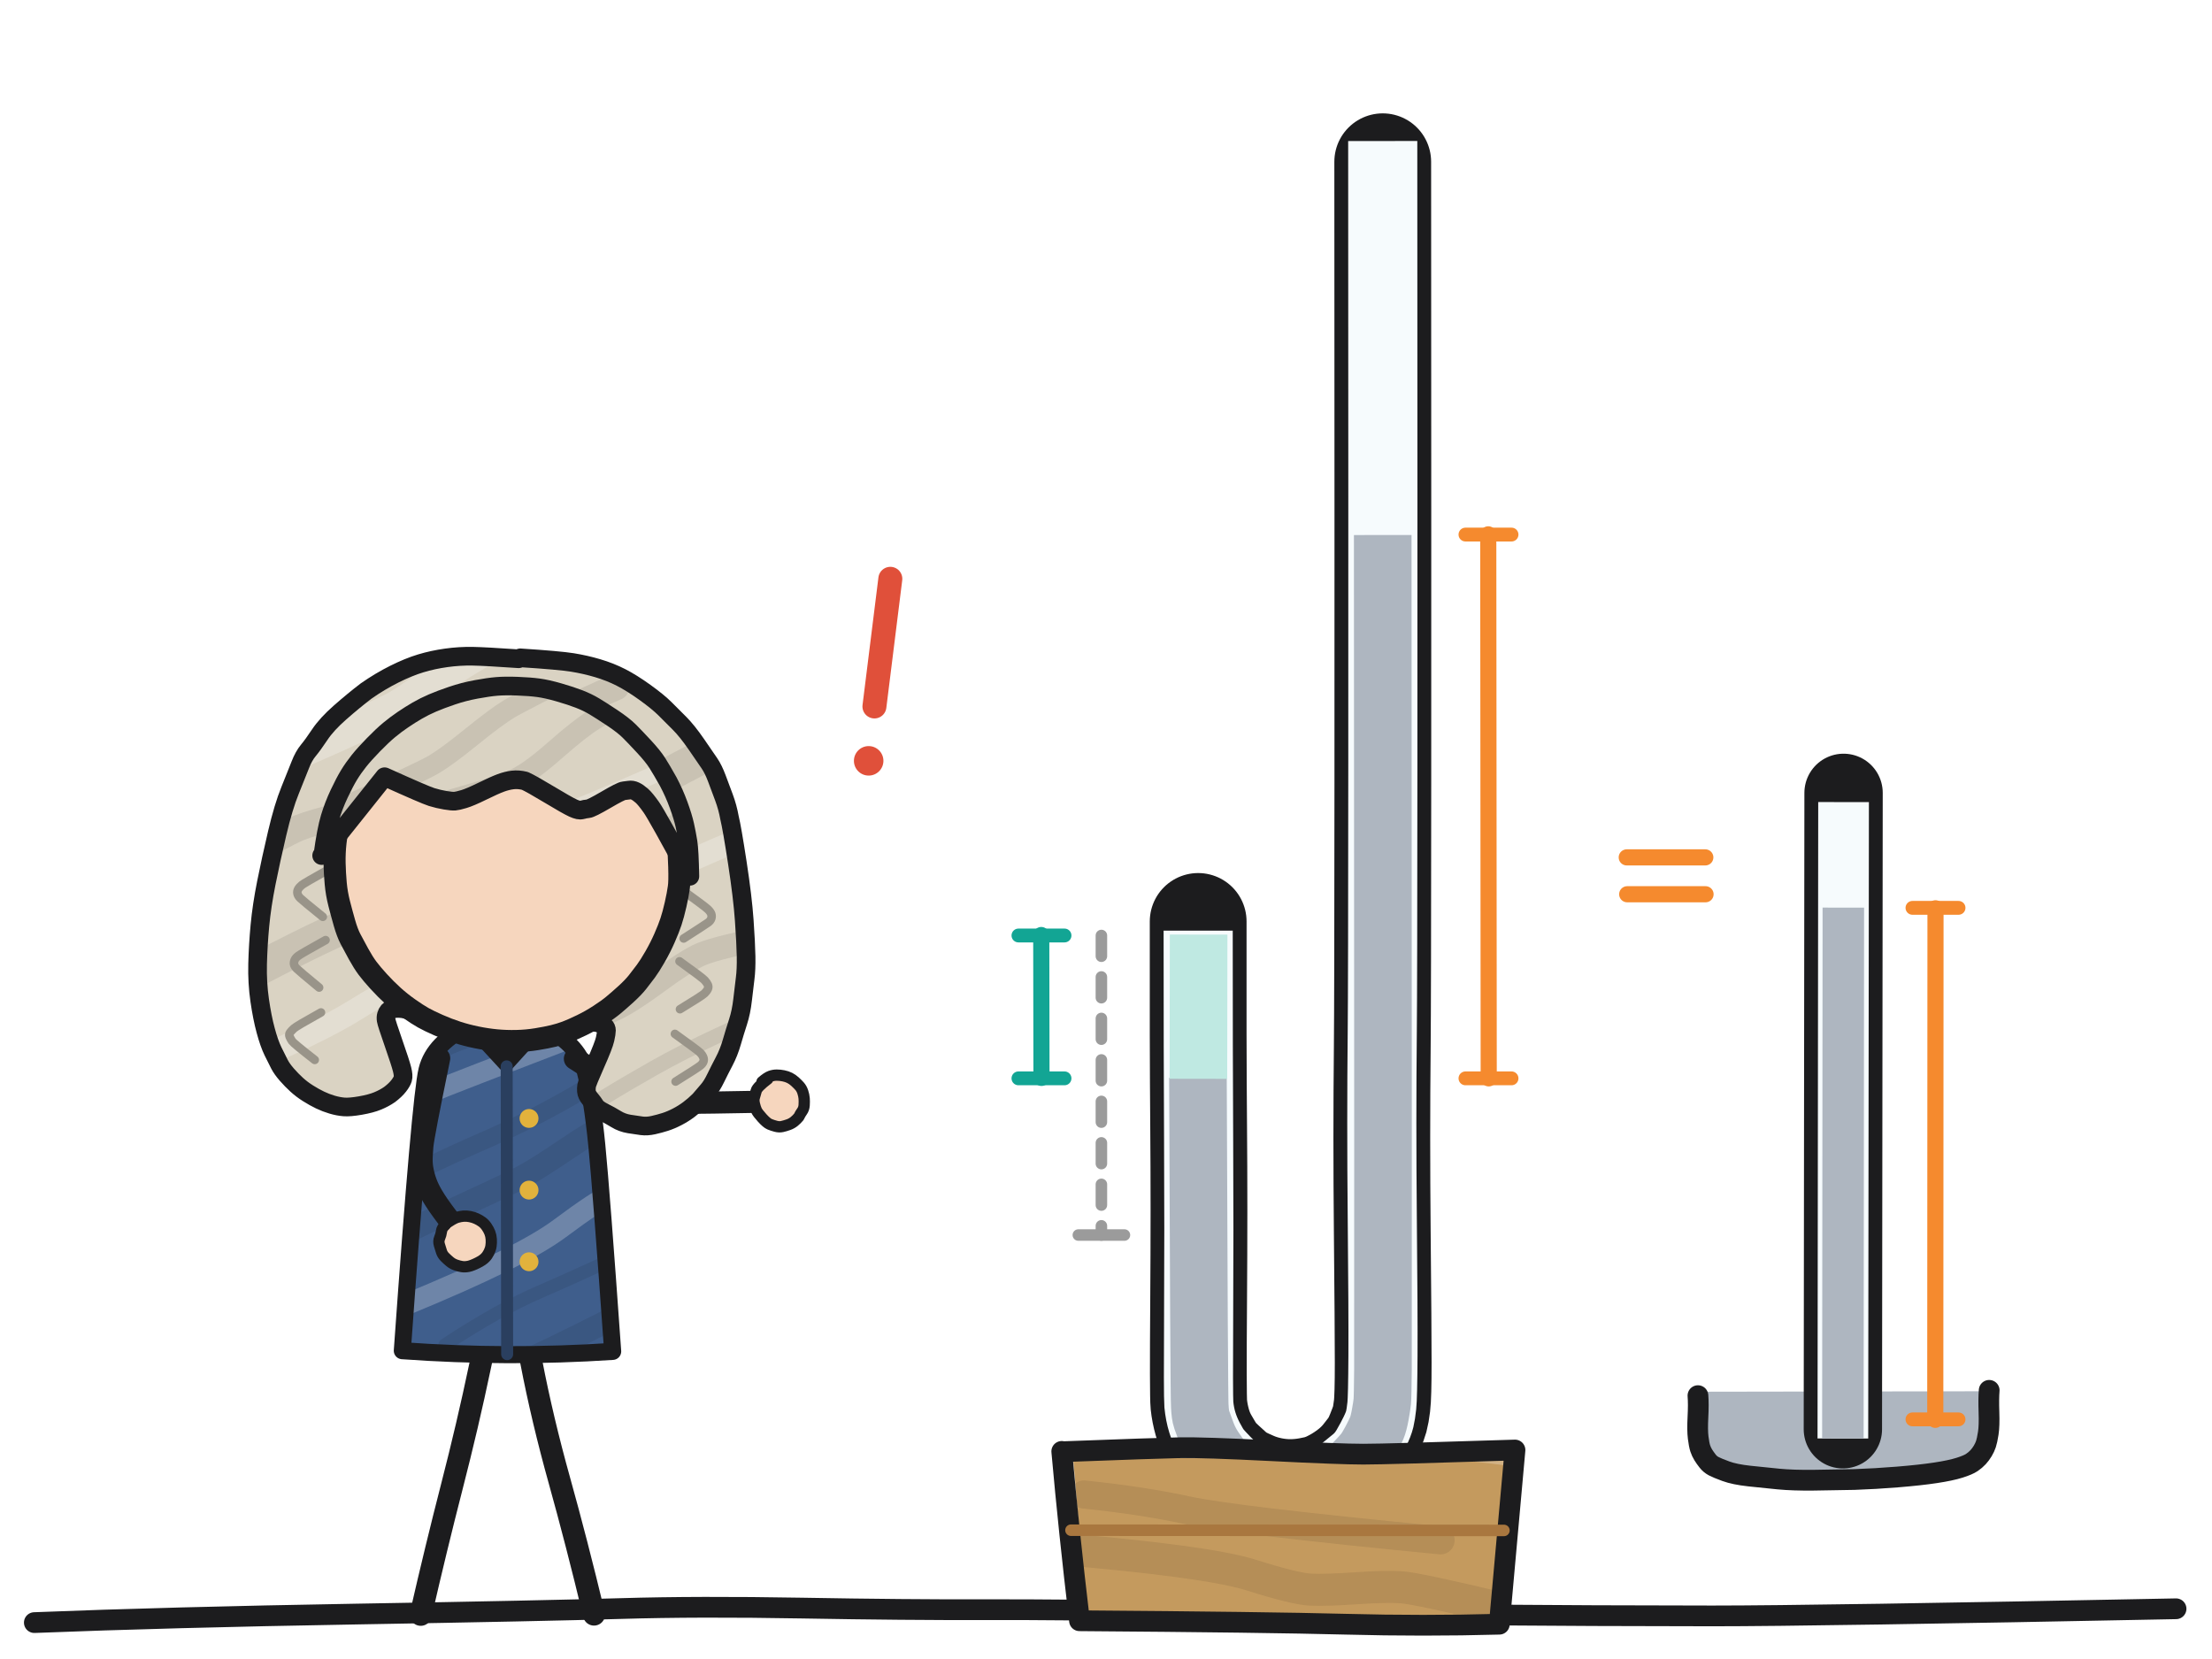
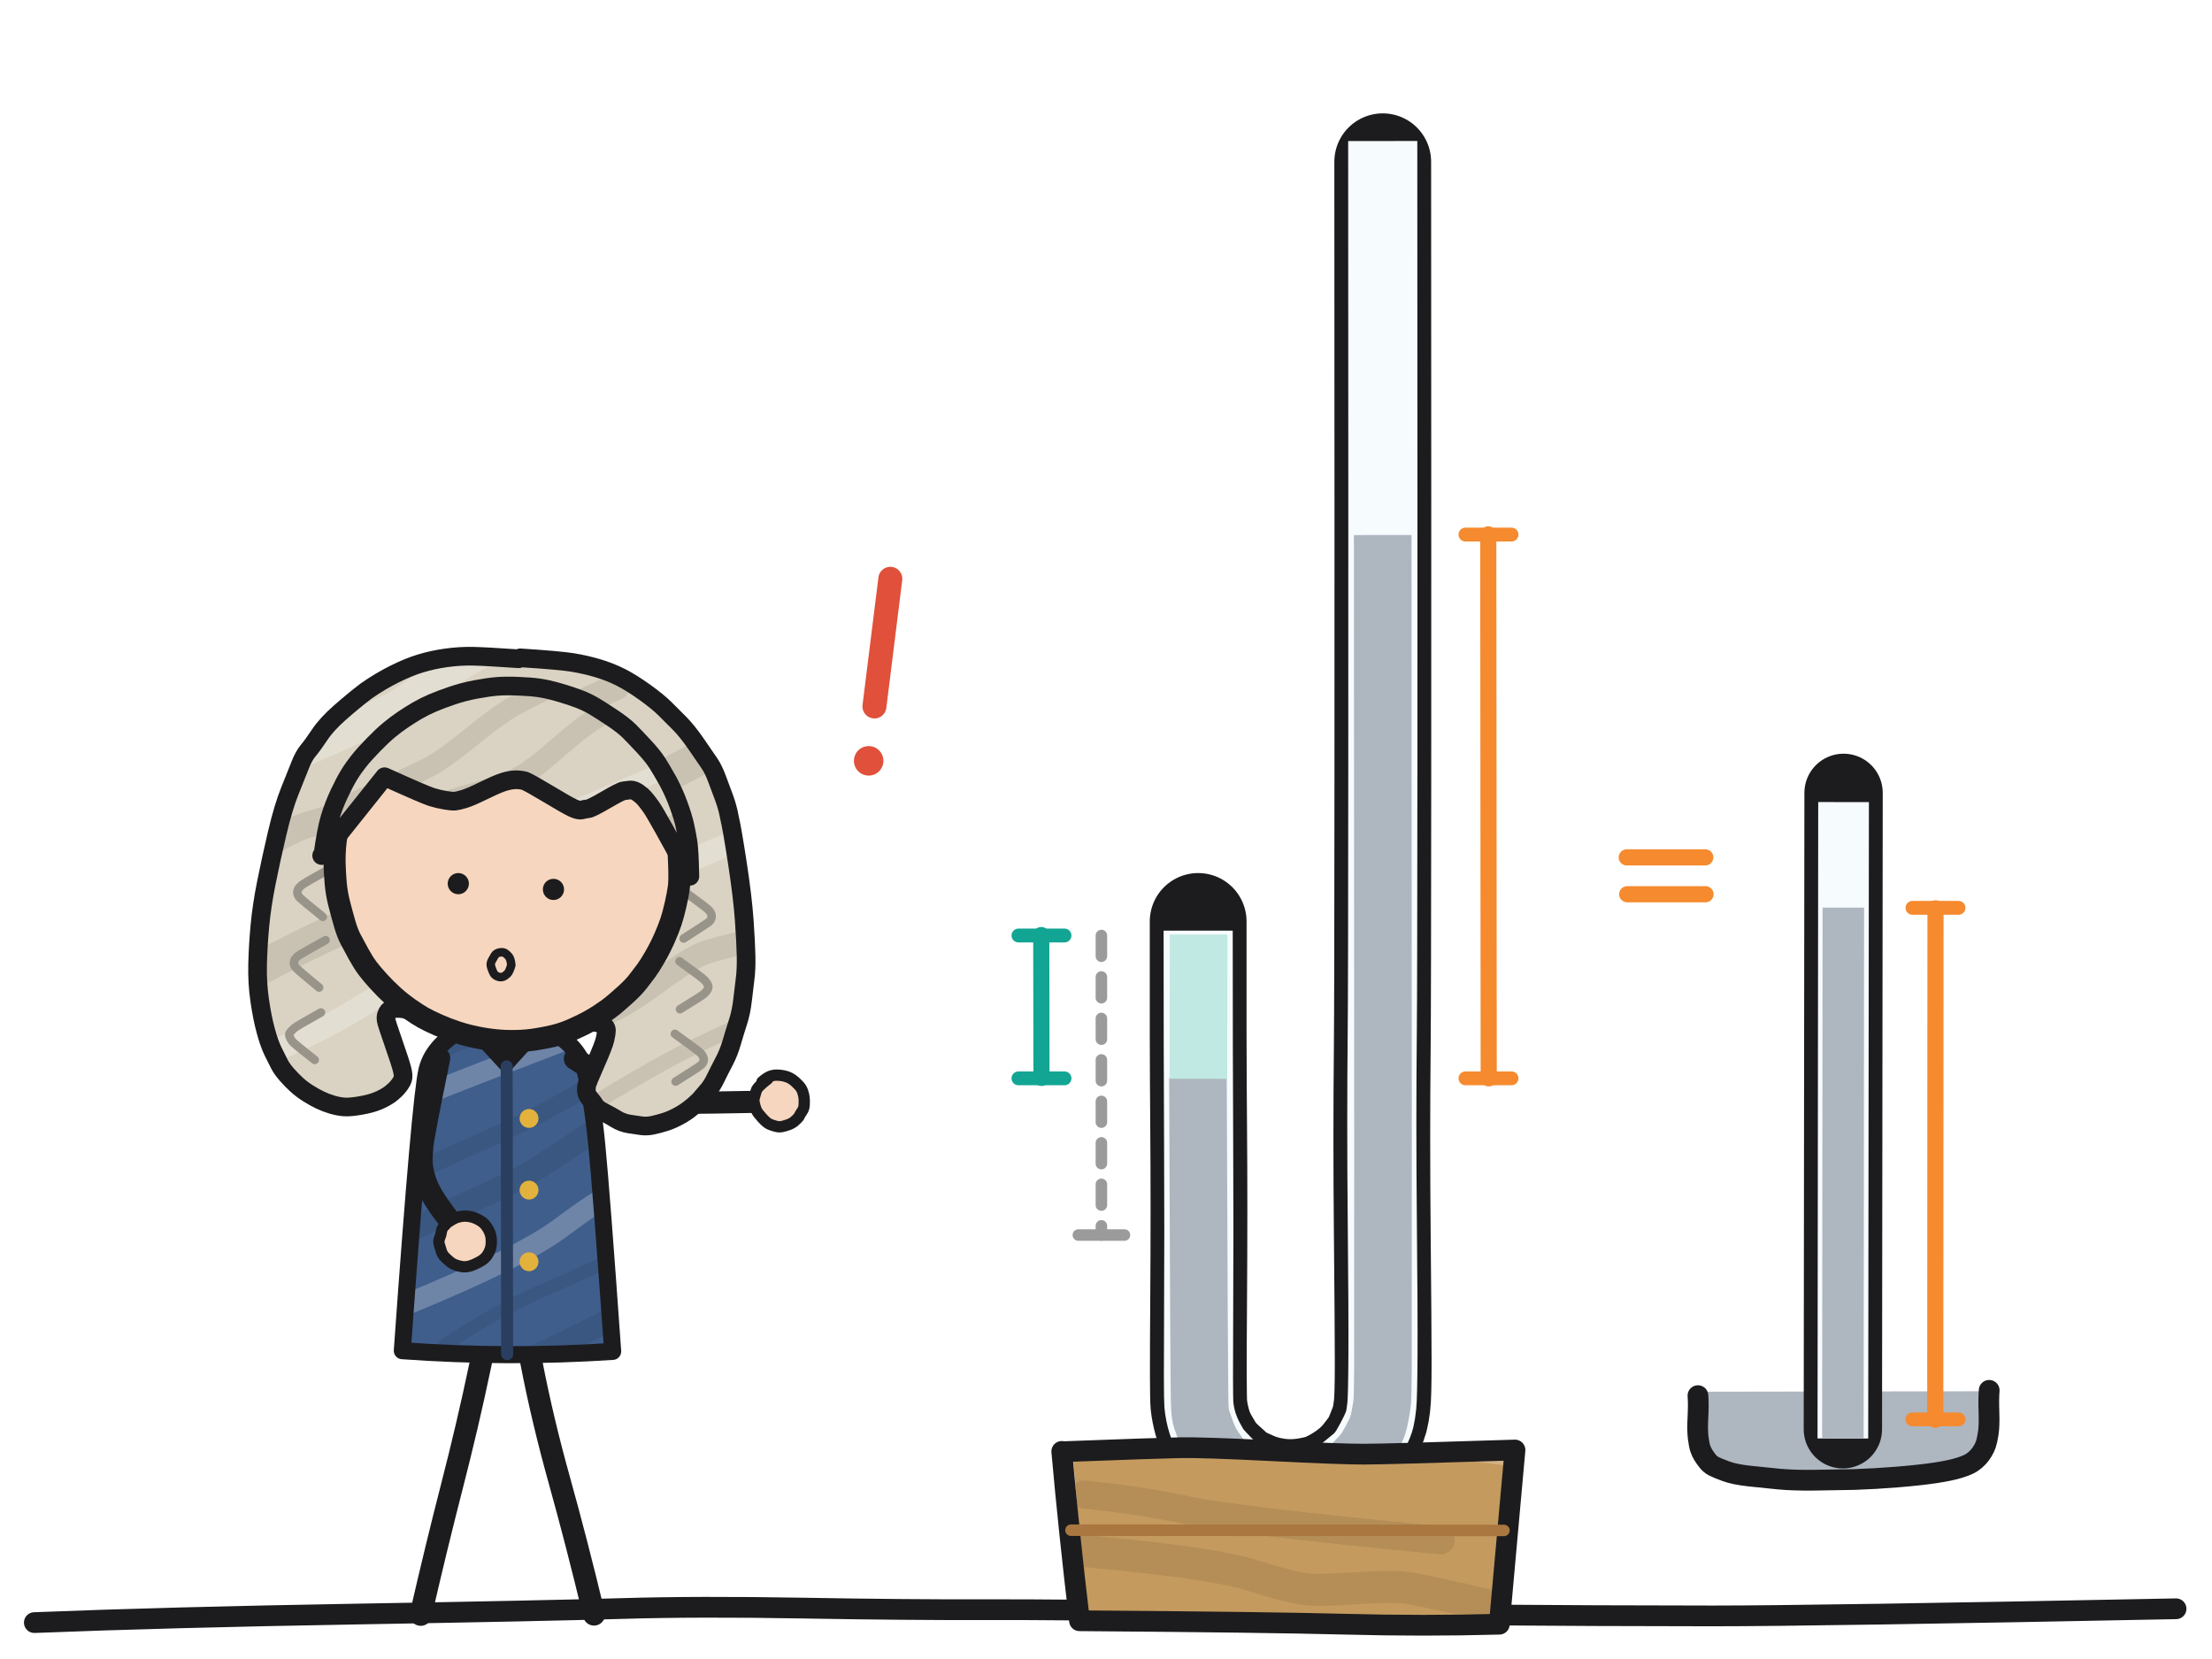
<svg xmlns="http://www.w3.org/2000/svg" viewBox="0 0 960 720" width="960" height="720" fill="none" stroke-linecap="round" stroke-linejoin="round">
  <defs>
    <path id="e1" d="M465 632.7q66.7 .3 113.7 .1t80.5 .1q-1 19.9 -5.3 75l-182.4-1.2q-4.3-59.8 -6-75.8l-.5 1.8z" />
    <clipPath id="e1c">
      <use href="#e1" />
    </clipPath>
    <path id="e2" d="M206 446.2l-16.4 7.4q-5.9 23.5 -14.1 134q45.5 2.4 91-.3q-3.5-51.5 -5.9-80.3t-5.5-40.7t-19.4-19.6l-15.1 16.3q-13.1-14.4 -14.6-16.8z" />
    <clipPath id="e2c">
      <use href="#e2" />
    </clipPath>
    <path id="e3" d="M225.8 287.2q16.8 1.1 22.4 2t11.3 2.5t10.7 4t11.2 6.6t10.5 8.4t8.4 8.8t7.8 10.8t6.5 13t4.4 14t3.5 19.1t2.3 20.4q.6 8.7 .4 15.9t-1.2 15.4t-2.8 15.2t-4.3 14t-4.5 10.4t-3.2 5.6t-3.1 4t-4.1 4t-5 3.5t-6.6 3.1t-6.6 2q-2.6 .5 -5.2 .4t-7-1.4t-7.2-2.9t-5-3.4t-3.6-4.1t-1.5-3.3t.7-4t4.8-10.9t4.3-9.4t.2-2.4t-.6-1.8q-.6-.8 -2.1-1.3t-3.8-.5t-14.9 2.3t-16 2.6t-6.3 .5t-6.1-.4t-6.3-1.2t-15.6-4.8t-15.6-4.3t-3.9 0t-1.4 .9q-.7 .7 -.9 1.7t.2 3.8t2.2 8t2.5 8.5t.9 4.7t-.3 2.5t-1 2.2t-1.7 2t-3.6 2.7t-5.6 3.1t-6.2 2.1q-3.1 .7 -4.6 .9t-4.1 0t-6.5-1.4t-6.3-2.5t-4.9-3.2t-4.4-4t-4.1-5.5t-3.4-6.9t-2.6-7.7t-1.9-8.6t-1.3-9.1q-.5-4.7 -.6-10.2t.1-11.1t1.7-17.3t4.2-24.5t4.7-18.7t3.5-10t3.8-8.1t3.6-6.4t3.3-4.7t4.7-5.5t8.7-8.2q5.8-4.9 9.4-7.5t7.4-4.8t7.5-3.9t6.3-2.7t8.2-2.1t12.8-1.6t14.3-.1t9.9 .5l-1.8 .3z" />
    <clipPath id="e3c">
      <use href="#e3" />
    </clipPath>
    <path id="e4" d="M141.6 373.3q1.1-7.4 1.9-11t2.7-8.9t3.4-8.6t3.4-6.5t4-6.1t4.5-5.8t5-5.3t5.5-4.8t5.9-4.2t6.3-3.7t6.7-3q3.4-1.4 6.9-2.4t7.2-1.8t7.4-1.1t9.3-.3t11.1 .9t9.1 1.6t7.1 2.2t6.8 2.7t6.5 3.4t6.1 4t5.8 4.5q2.8 2.5 5.3 5.1t4.9 5.7t4.2 6.1t3.7 6.5t3.1 6.9t2.5 7.1t1.7 7.3t1.1 7.4t.4 11.2q-14.4-26.6 -17.1-30.4t-4.4-5.3t-2.9-2.1t-2.5-.6t-2.5 .3t-7.7 3.5t-7.8 3.7t-2.5 .4t-3.9-.9t-10.1-5.9t-10.3-5.7q-2.7-.7 -5.2-.3t-5.1 1.6t-7.9 4t-7.9 3.8t-4 1.1t-4.1-.2t-5.9-1.2t-20.2-8.7l-27.5 33.8z" />
    <clipPath id="e4c">
      <use href="#e4" />
    </clipPath>
  </defs>
  <path d="M14.9 704.2q57.8-2.3 139.6-3.7t115.1-2.4t78.4-.2t79.5 .7t84.6 .8t117.8 1.4t113.2 .5t201.3-3.1" stroke="#1c1c1e" stroke-width="9" />
  <path d="M600.1 70.2q.2 345.5 -.2 384.2t0 80.4t.4 56.5t-.5 18.8t-1 5.8t-2 5.5t-2.6 5.3t-3.5 4.6t-5.6 5.5t-6.5 4.3t-5.3 2.4q-1.8 .7 -5.7 1.4t-7.7 .7t-7.8-.8t-7.5-2.3t-5.3-2.5t-3.2-2.2t-4.3-3.9t-4-4.4t-3-5t-3-7.2t-1.5-7.7q-.4-3.9 -.1-44.9t0-76.4t-.2-88.4" stroke="#1c1c1e" stroke-width="42" />
  <path d="M600.1 61.2q.2 347.4 -.2 386.4t0 80.8t.3 59.9t-.5 21.8t-.9 5.8t-2.1 5.4t-3.7 6.9t-5 5.9t-6 4.9t-5.1 3t-3.6 1.4q-1.8 .7 -5.7 1.4t-7.7 .8t-7.8-.8t-5.7-1.4t-5.3-2.6t-5-3t-4.3-3.9t-4-4.4t-3-5t-3-7.2t-1.5-7.7q-.3-3.9 -.1-39.4t0-74.1t-.2-92.2" stroke="#F6FBFD" stroke-width="30" stroke-linecap="butt" />
  <path d="M600.1 232.2q.2 350.3 .1 362.2t-.3 13.9t-.9 5.8t-1.5 5.7t-2.6 5.3t-3.1 5t-4 4.4t-4.4 3.9t-5.1 3t-7.2 3t-5.7 1.4q-1.9 .3 -3.9 .4t-5.8-.3t-5.7-.9t-5.5-1.9t-5.2-2.5t-4.6-3.5t-4.3-4t-3.4-4.7t-3.5-6.9t-2-5.5t-.8-5.8q-.3-3.9 -.8-142.5" stroke="#AEB6C0" stroke-width="25" stroke-linecap="butt" />
  <path d="M520.1 468.2l.1-62.6" stroke="#BFE9E2" stroke-width="25" stroke-linecap="butt" />
  <use href="#e1" fill="#C49A5E" />
  <g clip-path="url(#e1c)">
    <path d="M482.9 569.5q40.7 10.7 61.5 11.7t27.8 2t20.4 4.6t20.4 5t48.5 3.6" stroke="#a5814f" stroke-width="11.7" opacity="0.5" />
    <path d="M496.9 617.6q65.1 7.6 78.4 7.4t39.4 1.8t39.2 3.9" stroke="#dfc7a6" stroke-width="10.6" opacity="0.55" />
    <path d="M470.5 648.6q25.8 2.7 45 6.9t109.7 13" stroke="#a5814f" stroke-width="12.2" opacity="0.5" />
    <path d="M458.8 672.1q65.3 5.5 84.3 11.5t25.7 6.3t19.8-.6t19.9-.4t45 9.6" stroke="#a5814f" stroke-width="13.9" opacity="0.5" />
    <path d="M481.8 703.6q13.1 3.2 19.8 4.1t46.9 3.1t80.4 6.5" stroke="#dfc7a6" stroke-width="8.3" opacity="0.55" />
    <path d="M474.1 730.6q13 1.5 19.4 3.3t19.1 6.2t19.3 4.9t20-1.8t20.1-2.3t13 1.8t19.1 6.2t25.7 6" stroke="#a5814f" stroke-width="9.7" opacity="0.5" />
  </g>
  <path d="M462.1 630q39.9-1.5 49.9-1.7t39.8 1.3t39.9 1.5t65.8-1.8l-6.8 75.6q-32.7 .9 -66.8 0t-115.4-1.5q-4.6-38.7 -7.7-73.5" stroke="#1c1c1e" stroke-width="9" />
  <path d="M464.8 664.1l187.9 .1" stroke="#A9773F" stroke-width="5" />
  <path d="M478 406l0 130" stroke="#9b9b9b" stroke-width="5" stroke-dasharray="9 9" />
  <path d="M468 536l20 0" stroke="#9b9b9b" stroke-width="5" />
  <path d="M451.9 405.8l.1 62" stroke="#12A594" stroke-width="7" />
  <path d="M442 406l20 0" stroke="#12A594" stroke-width="6" />
  <path d="M442 468l20 0" stroke="#12A594" stroke-width="6" />
  <path d="M645.9 231.9l.2 236.1" stroke="#F58A2E" stroke-width="7" />
  <path d="M636 232l20 0" stroke="#F58A2E" stroke-width="6" />
  <path d="M636 468l20 0" stroke="#F58A2E" stroke-width="6" />
  <path d="M738.1 604q.2 3.6 0 7.9t-.3 7.4t.9 6.4t1.5 4.5t1.9 2.7t2.6 2.3t3.4 1.8t6 1.7t12.8 1.8t20.8 1.2t24.3 0q12.1-.4 20.8-1.2t12.8-1.8t6.1-1.7t3.4-1.8t2.6-2.3t1.9-2.7t1.6-4.6t.8-6.4t-.2-7.5t.1-7.9l-123.8 .2z" fill="#AEB6C0" />
  <path d="M799.8 620.3l.3-276.2" stroke="#1c1c1e" stroke-width="34" />
  <path d="M799.8 624.3l.3-276.2" stroke="#F6FBFD" stroke-width="22" stroke-linecap="butt" />
  <path d="M799.8 624.3l.2-230.4" stroke="#AEB6C0" stroke-width="18" stroke-linecap="butt" />
  <path d="M736.9 605.7q.3 3.6 0 9.3t.1 8.9t.9 4.7t1.3 2.8t1.9 2.7t2.6 2.2t5.3 2.2t10.2 2.1t12.7 1.3t15.2 .5t17.7-.3q9-.3 18.8-1.1t16.4-1.8t10.4-2.2t5.4-2.3t2.7-2.3t2-2.7t1.4-3t1-4.7t.3-9.1t.1-9.5" stroke="#1c1c1e" stroke-width="9" />
  <path d="M839.9 616.2l.1-222" stroke="#F58A2E" stroke-width="7" />
  <path d="M830 616l20 0" stroke="#F58A2E" stroke-width="6" />
  <path d="M830 394l20 0" stroke="#F58A2E" stroke-width="6" />
  <path d="M706 372.1l34.1 0" stroke="#F58A2E" stroke-width="7" />
  <path d="M706.2 388.1l34 0" stroke="#F58A2E" stroke-width="7" />
  <path d="M219.3 543q-5.7 24.8 -11 50.1t-12.2 52.1t-13.5 55.6" stroke="#1c1c1e" stroke-width="9.6" />
  <path d="M220.5 543.9q5.3 22.4 10.1 47.3t12.2 51.4t15 58.1" stroke="#1c1c1e" stroke-width="9.6" />
  <path d="M219.7 446.2q-.3 23.8 .8 98" stroke="#1c1c1e" stroke-width="10.4" />
  <use href="#e2" fill="#3F5E8C" />
  <g clip-path="url(#e2c)">
    <path d="M119 486.3q24.6-7.9 47.3-19.6t28.6-14.2t18.1-6.5t35.2-15.1" stroke="#354f76" stroke-width="10.3" opacity="0.5" />
    <path d="M137.3 506q11.5-5.8 27.3-17.4t21.7-14.2t78.2-30.3" stroke="#95a6c0" stroke-width="8.8" opacity="0.55" />
    <path d="M152.2 522.9q33.7-17.4 57-27.5t45-23.1" stroke="#354f76" stroke-width="7.7" opacity="0.5" />
    <path d="M150 547.8q36.2-18.1 54.6-26.5t24.2-11.7t17.2-11t17.3-10.5t32-11.3" stroke="#354f76" stroke-width="10.1" opacity="0.5" />
    <path d="M176.2 566.2q50.1-20.6 66.7-33t22.8-15t32.5-10.5" stroke="#95a6c0" stroke-width="9.2" opacity="0.55" />
    <path d="M193.1 583.7q23.1-15.3 42-23.4t68.6-31.6" stroke="#354f76" stroke-width="5.7" opacity="0.5" />
    <path d="M181.7 610.3q35.3-14.2 58.1-25.2t56.4-28.6" stroke="#354f76" stroke-width="9.9" opacity="0.5" />
  </g>
  <path d="M204.4 444.8q-16.2 7.6 -19.1 19.6t-10.7 121.8q45.9 3.3 91.3 .3q-4.9-69.3 -6.9-89.6t-5.1-32.3t-19.4-19.7l-14.9 16.4l-14.8-16.1" stroke="#1c1c1e" stroke-width="7.4" />
  <path d="M219.9 462.8l.2 124.9" stroke="#2A3F5F" stroke-width="5.2" />
  <circle cx="229.6" cy="485.4" r="4.1" fill="#E2B23C" />
  <circle cx="229.6" cy="516.5" r="4.1" fill="#E2B23C" />
  <circle cx="229.6" cy="547.6" r="4.1" fill="#E2B23C" />
  <path d="M190.6 459.3q-6.9 33.5 -7.3 38.1t-.3 7.1t.9 5.6t2.2 6t4.2 7t11.8 15.6" stroke="#1c1c1e" stroke-width="9.6" />
  <path d="M249.5 459.5q15.1 9.8 18.1 11.5t6.2 3.1t6.6 2.3t7.5 1.5t9 .7t42.2-.6" stroke="#1c1c1e" stroke-width="9.6" />
  <use href="#e3" fill="#DAD3C3" />
  <g clip-path="url(#e3c)">
    <path d="M41 337.1q94.1-48.7 105.1-56.2t34.9-19t30.2-13.6t33.2-6.9" stroke="#b7b1a4" stroke-width="15.3" opacity="0.5" />
    <path d="M75.7 341.3q12.4-4.9 25.9-7.3t19.8-4.5t24.5-10.3t24.1-11.1t16.7-11.2t34.1-21.2t29.3-15.7t19.2-5.8t37.3-14.1" stroke="#ebe7de" stroke-width="14.5" opacity="0.55" />
    <path d="M89.5 381.4q34.1-19.7 40.2-22.1t19.1-5.6t18.9-5.8t29.6-14.1t34.8-18.3t35.3-17.3" stroke="#b7b1a4" stroke-width="11.4" opacity="0.5" />
    <path d="M89.2 432.7q47-25.5 65.7-32.8t42.8-18.7t42.8-18.8t24.4-10.8t17.1-10.7t59.4-30.6" stroke="#b7b1a4" stroke-width="14.7" opacity="0.5" />
    <path d="M99 464.6q37.9-15.5 55.5-26.5t42.1-22.7t44.4-17.9t38.3-14.8t43.8-19.3" stroke="#ebe7de" stroke-width="9.8" opacity="0.55" />
    <path d="M148.6 491.4q37.4-17.5 56.6-25.2t37.8-16.7t24.8-12t17.5-11.3t17.5-11.4t27-7.2t27-7.2t17.3-11.7" stroke="#b7b1a4" stroke-width="10.2" opacity="0.5" />
    <path d="M181.9 508.1q13.4-4.1 27.7-6.2t20.7-5t17.7-11.2t35.7-22.1t62.9-29.4" stroke="#b7b1a4" stroke-width="6.6" opacity="0.5" />
    <path d="M198.6 545.7q36.2-14.5 55.6-19t25-7.7t16.5-10.7t56.8-32" stroke="#ebe7de" stroke-width="7.2" opacity="0.55" />
  </g>
  <path d="M225.8 285.5q17 1.1 22.6 2t11 2.5t10.1 4t10.4 6.5t8.7 7.1t6.3 6.3t7.3 9.1t5.7 8.3t3.2 6.5t3.1 8.3t2.4 8.8q1.1 4.5 3.4 19.5t3 25t.8 15.7t-.4 9.5t-1.1 9.2t-2 9.7t-2.7 8.8t-3.3 8.3t-3.7 7.3t-3.4 5.4t-3.6 4.2q-2.2 2.2 -4.6 4t-5.1 3.2t-5.2 2.2t-5.2 1.4t-5 .3t-5.4-.8t-5.7-2.1t-5.4-3t-3.6-2.7t-2.3-3.1t-1.6-3.3q-.1-1.1 .1-2.4t3.8-9.4t4.2-10.8t.6-3.8t-.8-1.8t-2.3-1.3t-5.4-.5t-17.1 2.3t-18 2.3t-7.8-.2t-6.3-1.3q-3.3-.8 -15.9-4.7t-14.8-4.2t-3.9 0t-2.3 1t-.9 1.7t-.1 2.3t3.2 9.9t3.7 11.4t.3 4.1t-1.8 3.1t-3.9 3.7q-2.3 1.6 -5.2 2.8t-7.5 2t-7.1 .6t-5.2-1t-5.2-2t-5.2-2.9t-4.9-3.7t-4.3-4.4t-3.2-4.5t-2.8-5.6t-3.2-9.1q-1.5-5.5 -2.6-13.1t-.9-15.7t1-16.7t2.8-18.6t4.7-21.5t5.6-18.6t4.4-11t3.5-6.3t5-6.9t8.8-9.6t11.3-9.3q6-4.2 12.2-7.3t11.5-4.7t11.1-2.4t11.4-.7t20 1.1" stroke="#1c1c1e" stroke-width="8.1" />
  <path d="M142.7 377.3q-10.6 5.9 -11.7 6.8t-1.6 1.8t-.3 1.9t1.2 2t9.8 8.1" stroke="#999489" stroke-width="3.7" />
  <path d="M141.3 408q-10.6 5.9 -11.8 6.8t-1.6 1.8t-.3 1.8t1.2 2t9.7 8.2" stroke="#999489" stroke-width="3.7" />
  <path d="M139.3 439.4q-10.6 5.9 -11.7 6.9t-1.7 1.8t-.2 1.8t1.1 2t9.8 8.1" stroke="#999489" stroke-width="3.7" />
  <path d="M296.4 386.5q9.8 7.1 10.9 8.2t1.4 2t0 1.9t-1.4 1.8t-10.6 6.9" stroke="#999489" stroke-width="3.7" />
  <path d="M294.9 417.2q9.9 7.1 10.9 8.2t1.4 2t0 1.8t-1.4 1.9t-10.7 6.9" stroke="#999489" stroke-width="3.7" />
  <path d="M292.9 448.7q9.9 7.1 10.9 8.1t1.4 2t.1 1.9t-1.4 1.8t-10.7 6.9" stroke="#999489" stroke-width="3.7" />
  <path d="M177.9 324.8q9.6-6.8 12.2-8.2t6.7-3t6.9-2.5t7.1-1.5t7.2-.9t7.1 .1t10 1.4t8.4 2.1t6.8 2.8t6.5 3.3t6.1 4.2q3.6 2.7 6.8 5.7t5.3 5.4t4.6 5.8t4.8 7.4t4.1 7.7t2.8 6.7t2 7t1.4 7.1t.2 8.7t-1.5 11.6t-2.3 8.5q-1 2.8 -3 6.9t-3.7 6.5t-4.4 6.2t-4.9 5.7t-5.5 5.2t-7.2 5.5t-6.4 4t-8.2 3.6t-11.6 3.2t-8.9 1.1t-7.5-.4q-4.4-.4 -7.3-.9t-7.3-1.9t-8.3-3.1t-6.8-3.2t-5.1-3t-6-4.3t-6.6-5.9t-5.1-5.3t-4.3-5.8t-3.9-6.1t-2.6-5.1q-1.1-2.7 -2.5-6.8t-2.3-8.3t-1.3-7.1t-.5-7.3t0-7.3t1-7.4t1.6-7.3t2.6-7.1t3.3-6.7t4.2-6.3t7.1-7.7q4.4-4.2 6.7-6l1.5 3z" fill="#F6D6BE" />
  <path d="M174 320.7q4.7-3.6 8.5-5.8t9.2-4.5t8.2-3t7.2-1.4t7.4-.9t7.3 0t8.8 .7t7.3 1.2t5.6 1.6t6.7 2.5t7.8 3.8q3.8 2.2 6.1 3.8t5.7 4.6t5.3 5t3.8 4.5t4.1 6t4.4 7.7t3.1 6.6t2.2 7.1t1.6 7.1t.5 8.9t-.2 9q-.4 3 -1.4 7.4t-2 7.4t-2.8 7.1t-4.1 8.1t-4 6.3t-3.6 4.7t-5.1 5.3t-5.5 4.8t-6 4.3t-7.6 4.3t-6.8 3q-2.7 1 -5.6 1.7t-7.2 1.4t-8.8 .8t-8.7-.3t-8.6-1.3t-8.4-2.2t-8.1-3.1t-6.6-3.2t-6.2-4t-6.9-5.5t-6.3-6.3q-3-3.3 -4.8-5.7t-3.9-6.2t-3.5-6.5t-2.6-6.9t-2.3-8.5t-1.5-8.7t-.5-8.8t.4-9t1.2-7.4t2.1-7.2t2.7-7.1q1.3-2.8 2.8-5.4t4.4-6.2t4.9-5.8t5.6-5.1t6-4.6t10.5-6" stroke="#1c1c1e" stroke-width="9.6" />
  <use href="#e4" fill="#DAD3C3" />
  <g clip-path="url(#e4c)">
    <path d="M139.4 299.4q80.3-38.7 102.8-50.6" stroke="#b7b1a4" stroke-width="5.2" opacity="0.5" />
    <path d="M146.7 323.9q32.1-20.2 54.7-31.3t55-30.8" stroke="#ebe7de" stroke-width="8.1" opacity="0.55" />
    <path d="M146.2 351.5q36.5-16.4 42.2-19.8t16.3-12t16.2-12t41.5-21.2" stroke="#b7b1a4" stroke-width="8.8" opacity="0.5" />
    <path d="M152.7 368q24.5-13.6 30.9-16.4t20.2-6.7t20.1-6.9t17.1-12.5t16.8-13.2t18.5-10" stroke="#b7b1a4" stroke-width="9.2" opacity="0.5" />
    <path d="M151 399.9q37.7-18.4 55.6-29.3t31.4-15.5t51.8-21.5" stroke="#ebe7de" stroke-width="7.4" opacity="0.55" />
    <path d="M184.9 419.2q33-20.6 38.6-23.6t23.4-11.1t23.3-11.2t16.1-11t21.8-14" stroke="#b7b1a4" stroke-width="8.3" opacity="0.5" />
    <path d="M198.2 432.5q24.7-10.9 119.1-62.3" stroke="#b7b1a4" stroke-width="7.3" opacity="0.5" />
  </g>
  <path d="M140.1 371.2q1.5-11 3.1-16.3t4-10.4t4.3-8.2t4.3-6.1t6.3-7t6.8-6.4t6-4.5t6.2-3.9t6.6-3.3t8.5-3.2t10.4-2.7q5.4-1 9-1.3t9-.1t9.1 .7t8.9 2t8.8 2.9t6.6 3.2t7.8 5t7.3 5.7t6.4 6.7t5.8 7.2t4.7 8q2.6 4.9 4.5 10.1t2.7 8.8t1.4 7.3t.8 14.9q-14.1-26.2 -16.7-29.9t-4.2-5.1t-2.9-2t-2.5-.4t-2.4 .3t-7.7 3.9t-7.8 3.9t-2.6 .5t-3.9-.8t-10.4-5.9t-10.5-5.9q-2.8-.7 -5.3-.4t-5.2 1.3t-8 3.6t-8 3.4t-3.9 .9t-4.2-.4t-5.9-1.4t-20.4-8.8l-27.3 34.2" stroke="#1c1c1e" stroke-width="8.1" />
+   <circle cx="198.9" cy="383.5" r="4.6" fill="#1c1c1e" />
+   <circle cx="240.2" cy="386" r="4.6" fill="#1c1c1e" />
+   <path d="M221.9 418.9q-.8 2.8 -1.7 3.7t-1.9 1.3t-2.3-.1t-1.8-1.5t-1-2.5t.2-2.8t1.3-2.3t2-1.3t2.2 .1t1.8 1.5t1.2 3.9" stroke="#1c1c1e" stroke-width="3.7" />
  <path d="M195 533.1q1-1.2 2.2-2t2.5-1.3t2.8-.4t2.9 .4t2.6 1.2t2.2 1.9t1.6 2.4t.8 2.7t.1 3t-.7 2.8t-1.5 2.5q-.9 1.2 -2.2 2t-2.6 1.2t-2.9 .5t-2.9-.4t-2.6-1.1t-2.3-1.9t-1.6-2.4t-.8-2.8t0-2.9t.7-2.9t1.7-2.5z" fill="#F6D6BE" />
  <path d="M194.7 530.3q2.4-1.6 3.8-2t2.7-.5t2.8 .2t2.8 .9t2.4 1.4t2 2.1t1.4 2.6t.6 2.8t-.1 2.9t-.9 2.8t-1.6 2.3q-1 1.1 -3.4 2.3t-3.9 1.5t-2.8 .1t-2.7-.7t-2.5-1.4t-2.2-2t-1.5-2.4t-.9-2.9t.1-3t.8-2.9t1.5-2.6q.9-1.3 3.3-3" stroke="#1c1c1e" stroke-width="4.9" />
  <path d="M330.4 473.2q1.3-2.5 2.6-3.2t2.5-1.2t2.9-.4t2.8 .2t2.7 1.1t2.3 1.8t1.6 2.5t.8 2.8t0 2.9t-.7 2.9t-1.5 2.5q-.9 1.2 -2.1 2t-2.6 1.2t-2.9 .3t-2.8-.4t-2.6-1.1t-2.2-1.8t-1.6-2.4t-.8-2.8t0-3t1.6-3.9z" fill="#F6D6BE" />
  <path d="M330.7 469.5q2.2-1.9 3.6-2.4t2.8-.5t2.9 .3t2.7 .9t2.3 1.6t2 2t1.4 2.5t.6 2.8t0 2.9t-.9 2.7t-1.4 2.4q-.9 1.1 -2 2t-2.5 1.4t-2.7 .8t-2.8-.1t-2.7-.9t-3.2-2.7t-2.5-3.3t-.9-2.8t0-2.9t.8-2.8t5-5.1" stroke="#1c1c1e" stroke-width="4.9" />
  <path d="M386.4 251.2l-6.9 55.4" stroke="#E0503A" stroke-width="10.4" />
  <circle cx="377" cy="330.2" r="6.4" fill="#E0503A" />
</svg>
